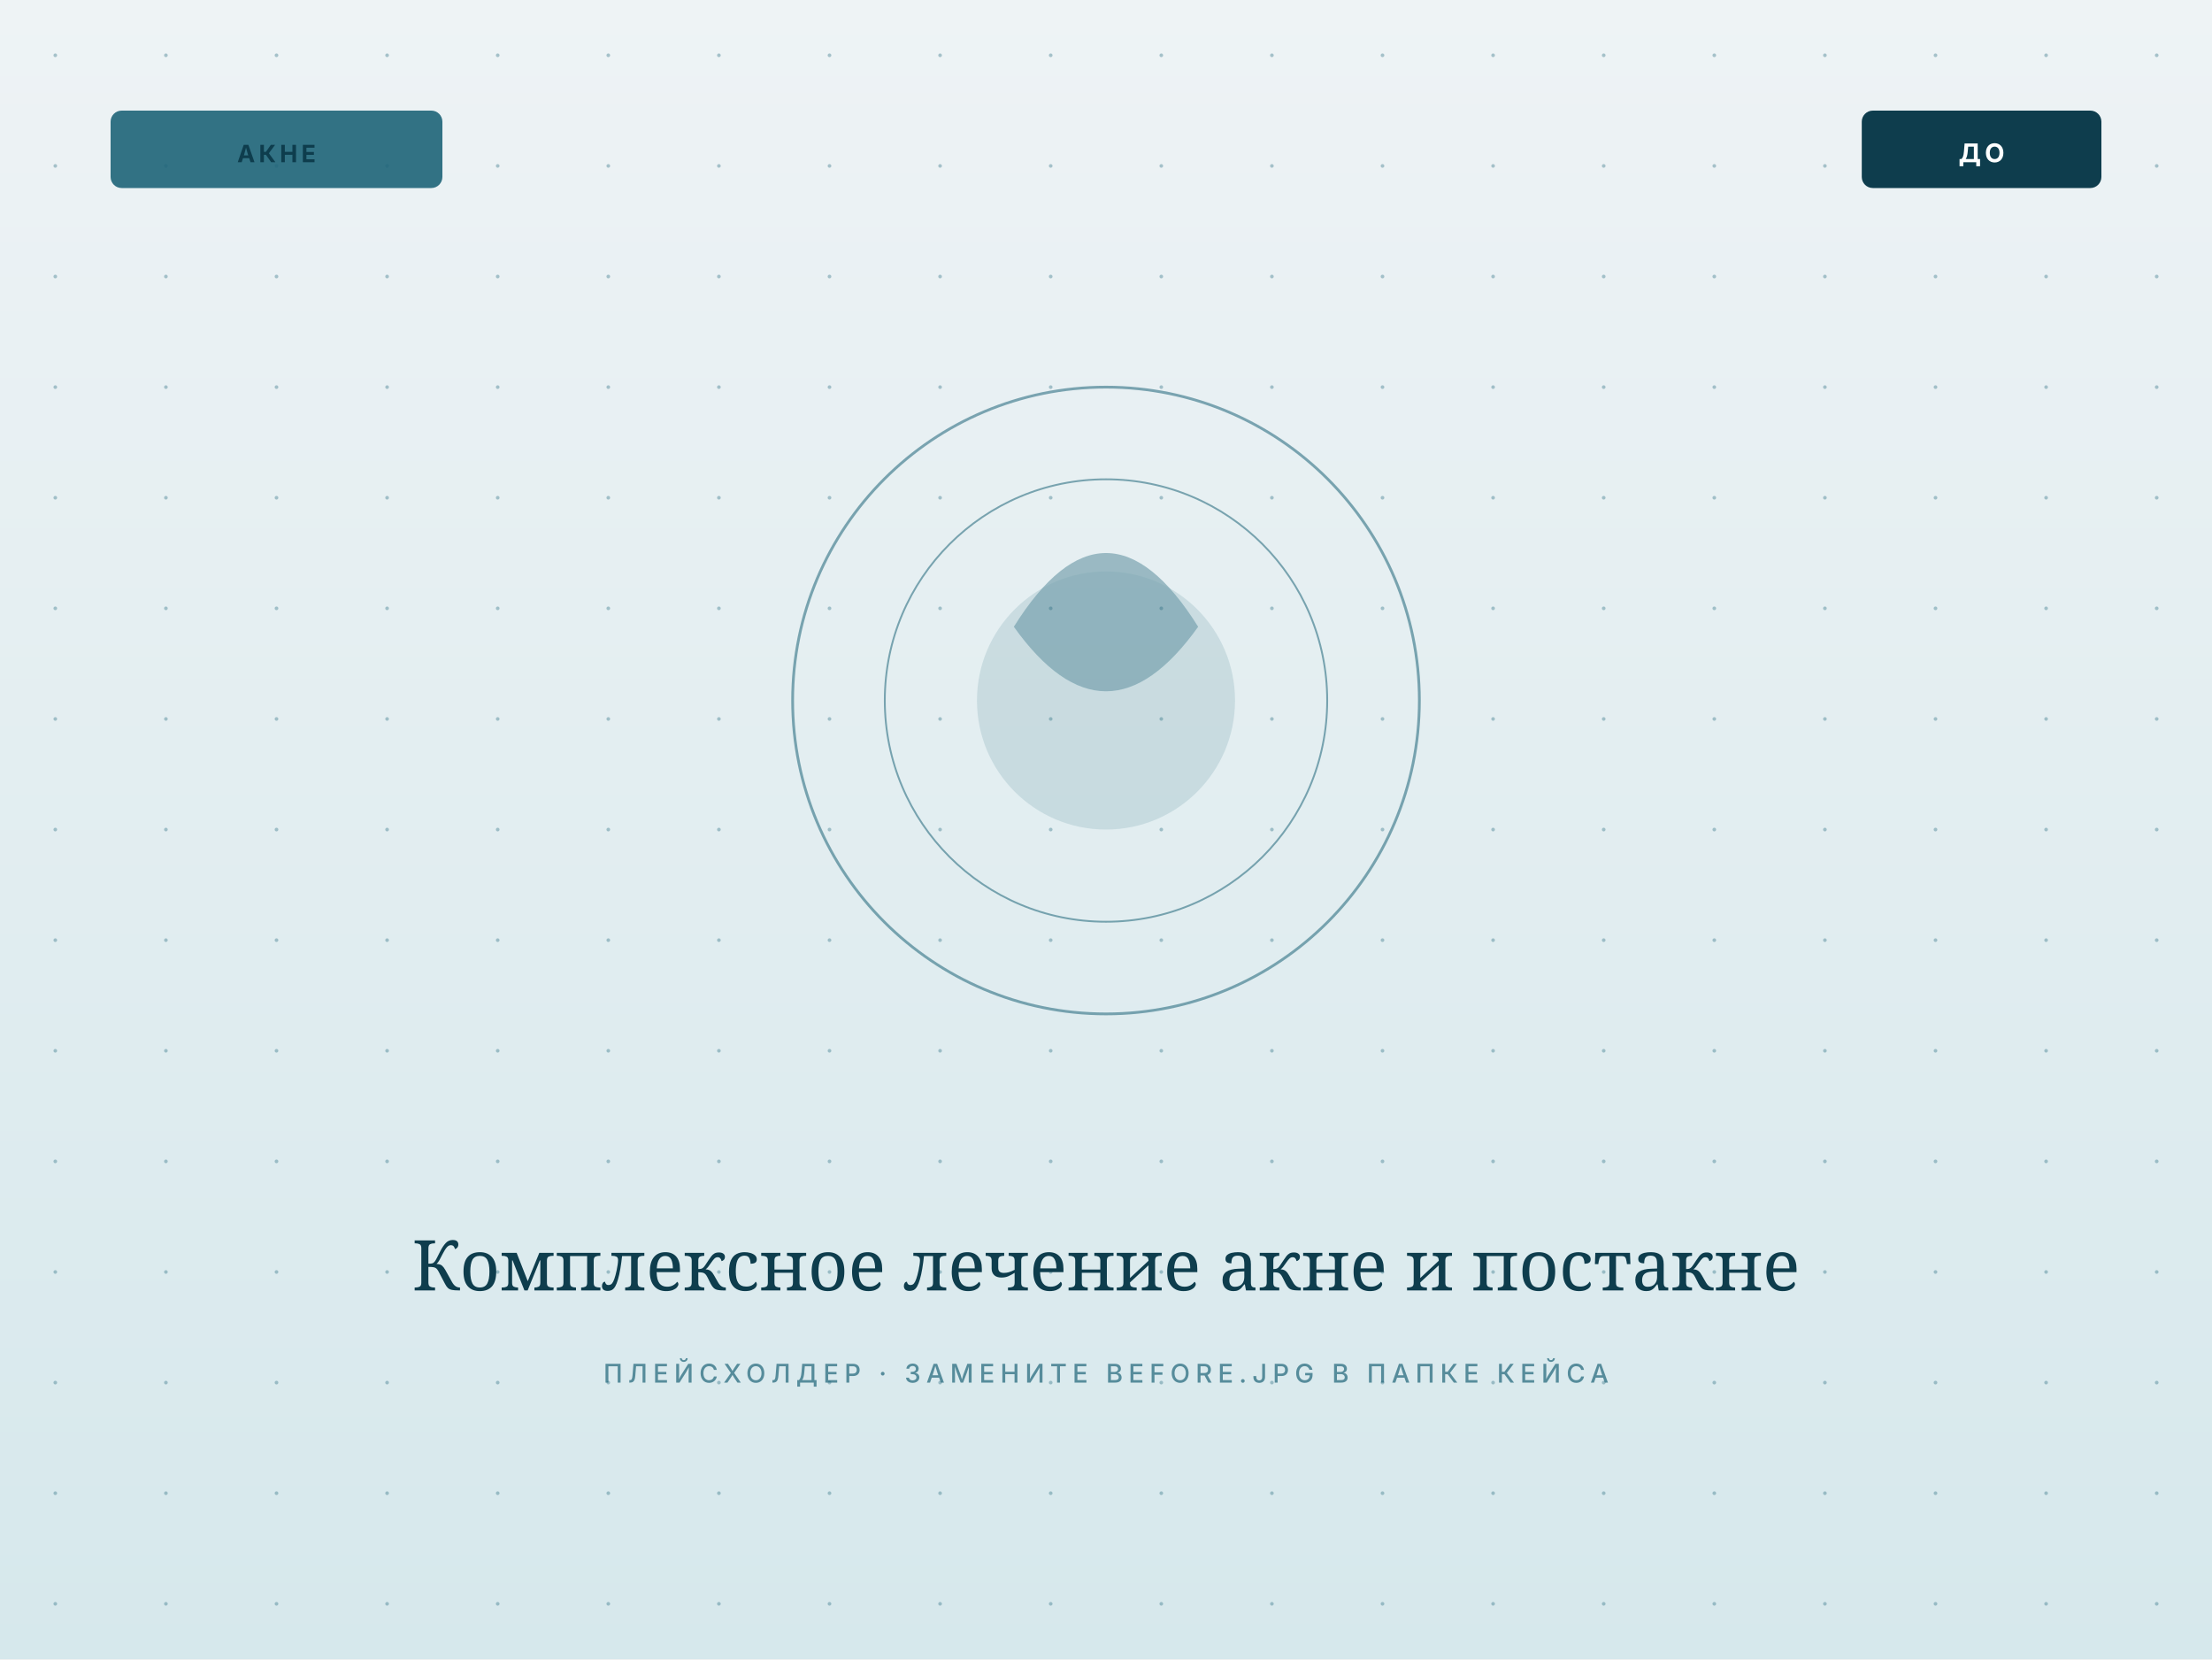
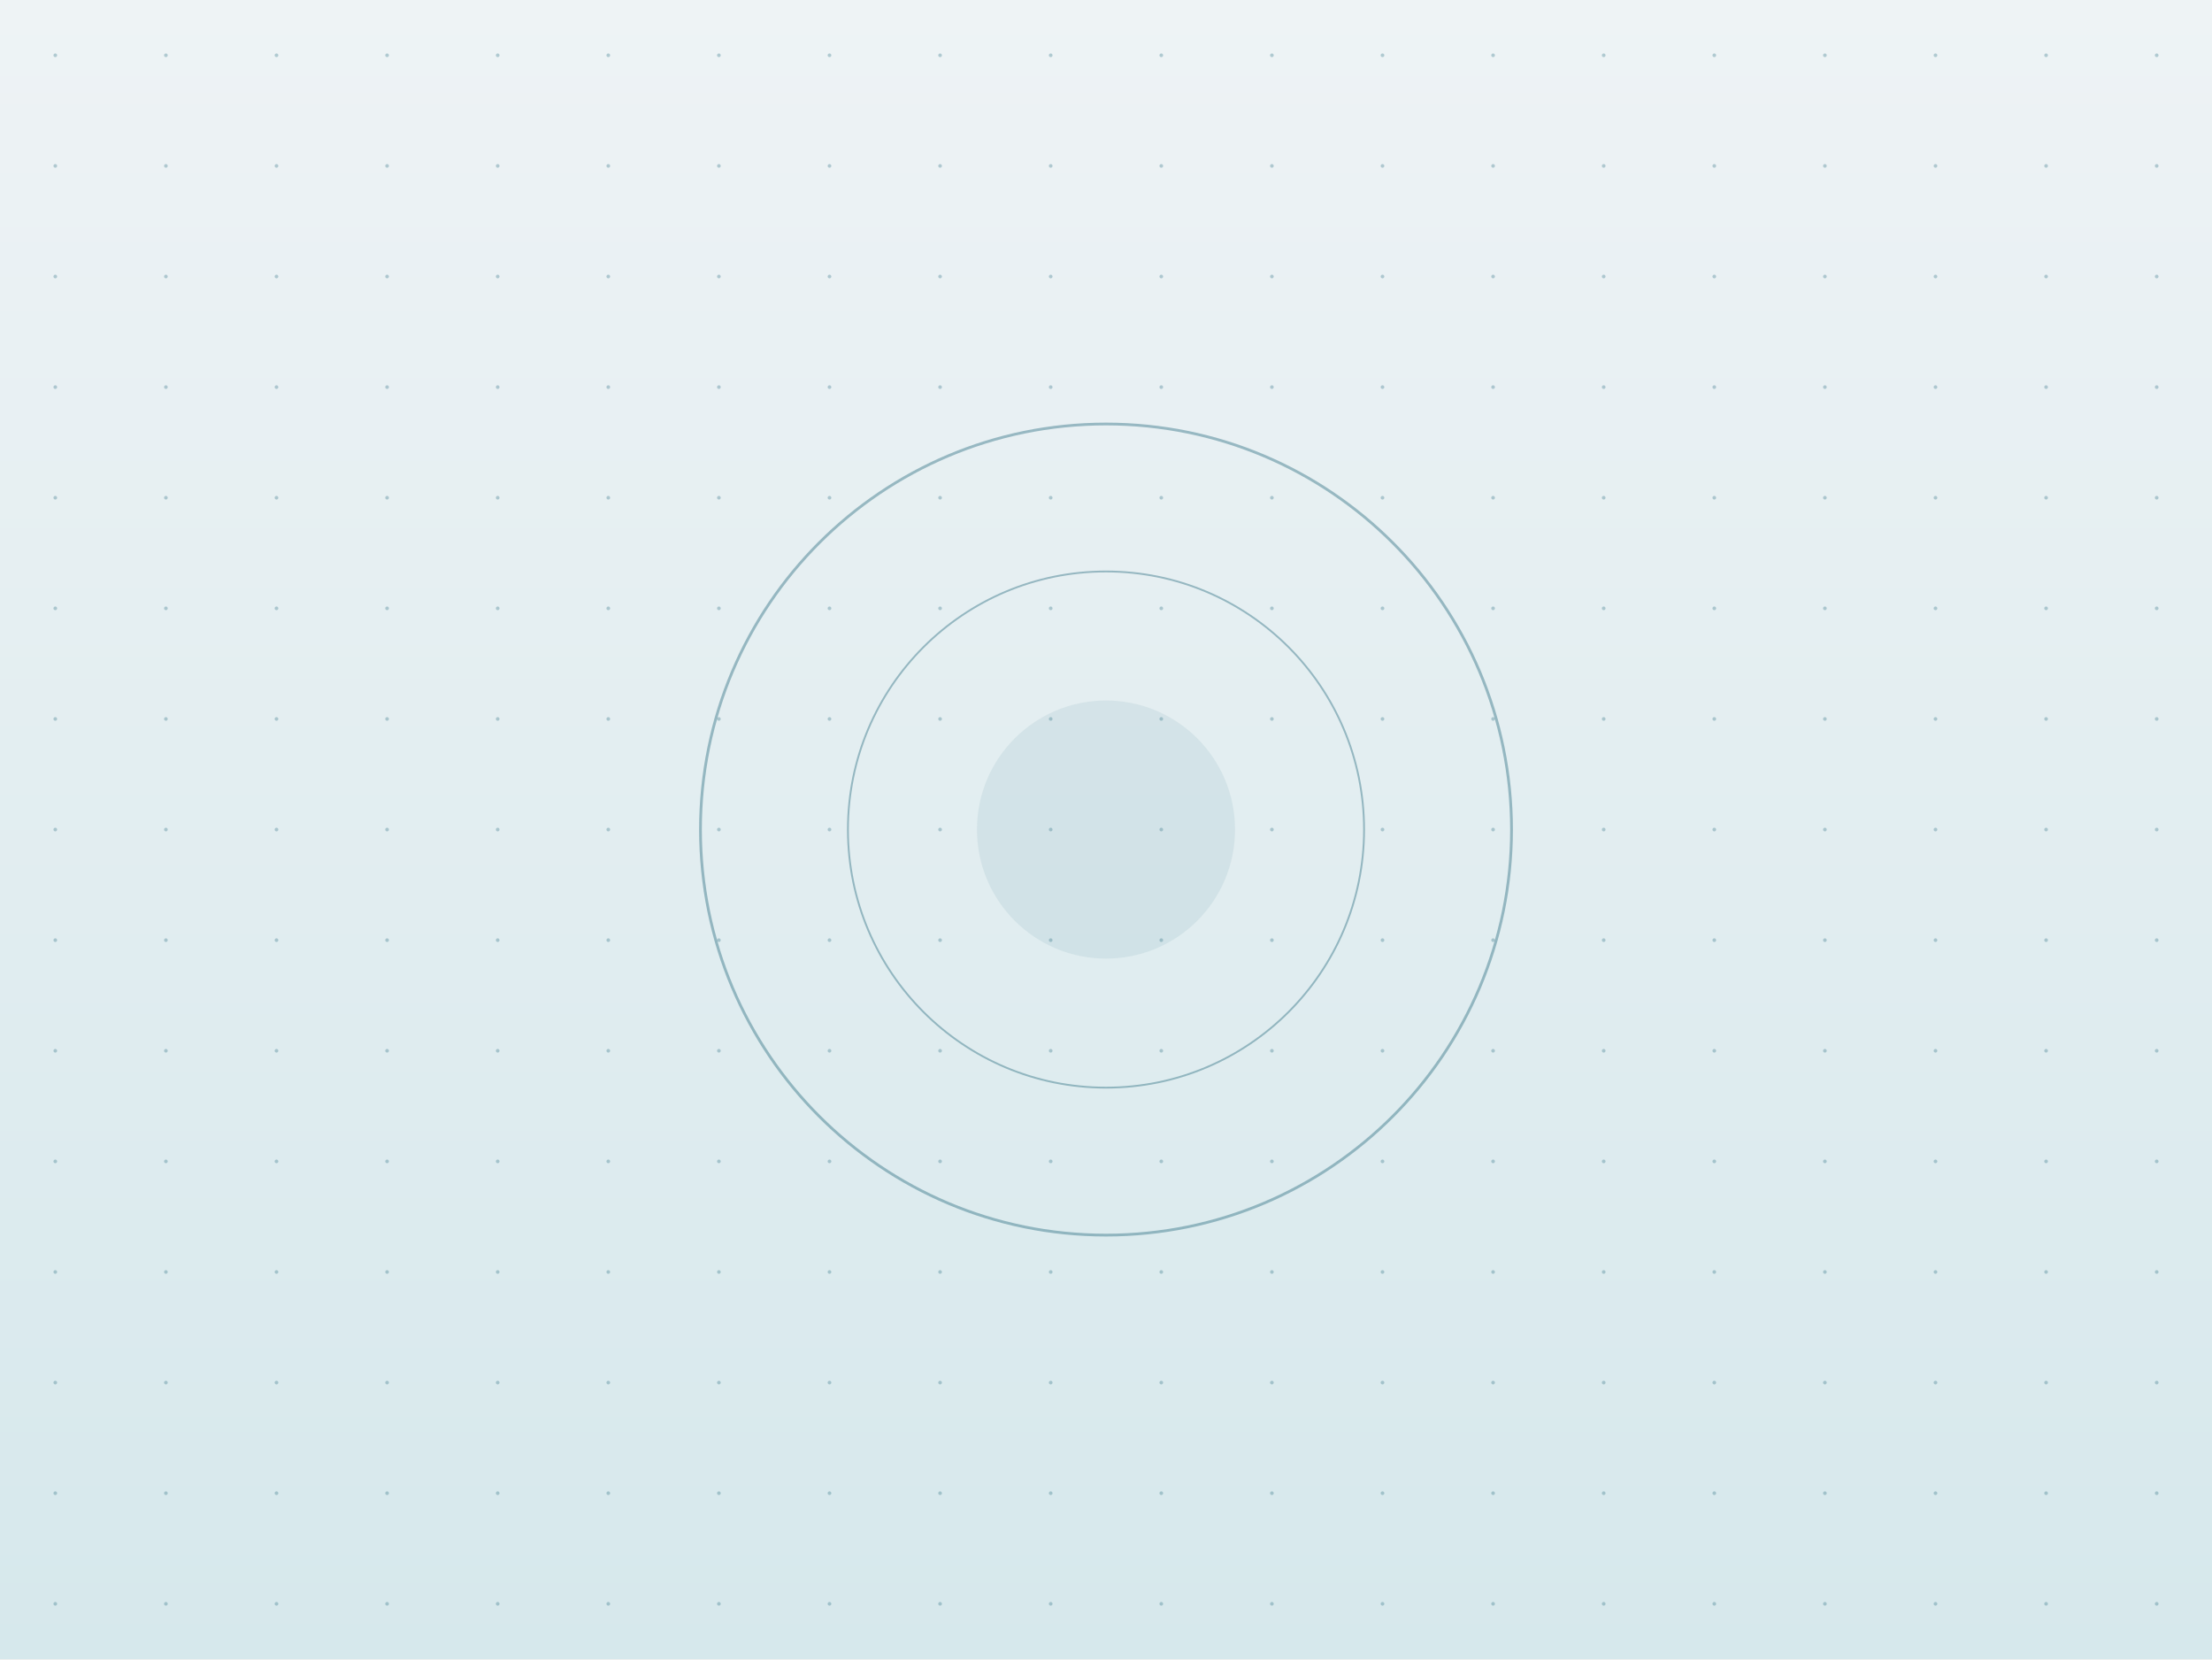
- <svg xmlns="http://www.w3.org/2000/svg" viewBox="0 0 1200 900" role="img" aria-label="До: Комплексное лечение акне и постакне">
+ <svg xmlns="http://www.w3.org/2000/svg" viewBox="0 0 1200 900" role="img" aria-label="Комплексное лечение акне и постакне">
  <defs>
    <linearGradient id="g_acne-postacne-treatment_before" x1="0" y1="0" x2="0" y2="1">
      <stop offset="0" stop-color="#eef3f5" />
      <stop offset="1" stop-color="#d6e8ec" />
    </linearGradient>
    <pattern id="p_acne-postacne-treatment_before" x="0" y="0" width="60" height="60" patternUnits="userSpaceOnUse">
-       <circle cx="30" cy="30" r="1" fill="#1e6478" opacity=".35" />
+       <circle cx="30" cy="30" r="1" fill="#1e6478" opacity=".3" />
    </pattern>
  </defs>
  <rect width="1200" height="900" fill="url(#g_acne-postacne-treatment_before)" />
  <rect width="1200" height="900" fill="url(#p_acne-postacne-treatment_before)" />
-   <g transform="translate(600 380)" opacity=".55">
-     <circle cx="0" cy="0" r="170" fill="none" stroke="#1e6478" stroke-width="1.5" />
-     <circle cx="0" cy="0" r="120" fill="none" stroke="#1e6478" stroke-width="1" />
-     <circle cx="0" cy="0" r="70" fill="#1e6478" opacity=".25" />
-     <path d="M-50 -40 Q0 -120 50 -40 Q0 30 -50 -40 Z" fill="#1e6478" opacity=".7" />
-   </g>
-   <g transform="translate(60 60)">
-     <rect width="180" height="42" rx="6" fill="#1e6478" opacity=".9" />
-     <text x="90" y="28" text-anchor="middle" font-family="Inter, system-ui, sans-serif" font-size="13" font-weight="700" letter-spacing="2" fill="#0e3d4d">АКНЕ</text>
-   </g>
-   <g transform="translate(1010 60)">
-     <rect width="130" height="42" rx="6" fill="#0e3d4d" />
-     <text x="65" y="28" text-anchor="middle" font-family="Inter, system-ui, sans-serif" font-size="14" font-weight="700" letter-spacing="2" fill="#ffffff">ДО</text>
-   </g>
-   <g transform="translate(600 700)">
-     <text text-anchor="middle" font-family="'Cormorant Garamond', Georgia, serif" font-size="38" font-weight="500" fill="#0e3d4d">Комплексное лечение акне и постакне</text>
-     <text y="50" text-anchor="middle" font-family="Inter, system-ui, sans-serif" font-size="14" font-weight="500" letter-spacing="3" fill="#1e6478" opacity=".7">
-       ПЛЕЙСХОЛДЕР · ЗАМЕНИТЕ BEFORE.JPG В ПАПКЕ КЕЙСА
-     </text>
+   <g transform="translate(600 450)" opacity=".4">
+     <circle cx="0" cy="0" r="220" fill="none" stroke="#1e6478" stroke-width="1.5" />
+     <circle cx="0" cy="0" r="140" fill="none" stroke="#1e6478" stroke-width="1" />
+     <circle cx="0" cy="0" r="70" fill="#1e6478" opacity=".2" />
  </g>
</svg>
